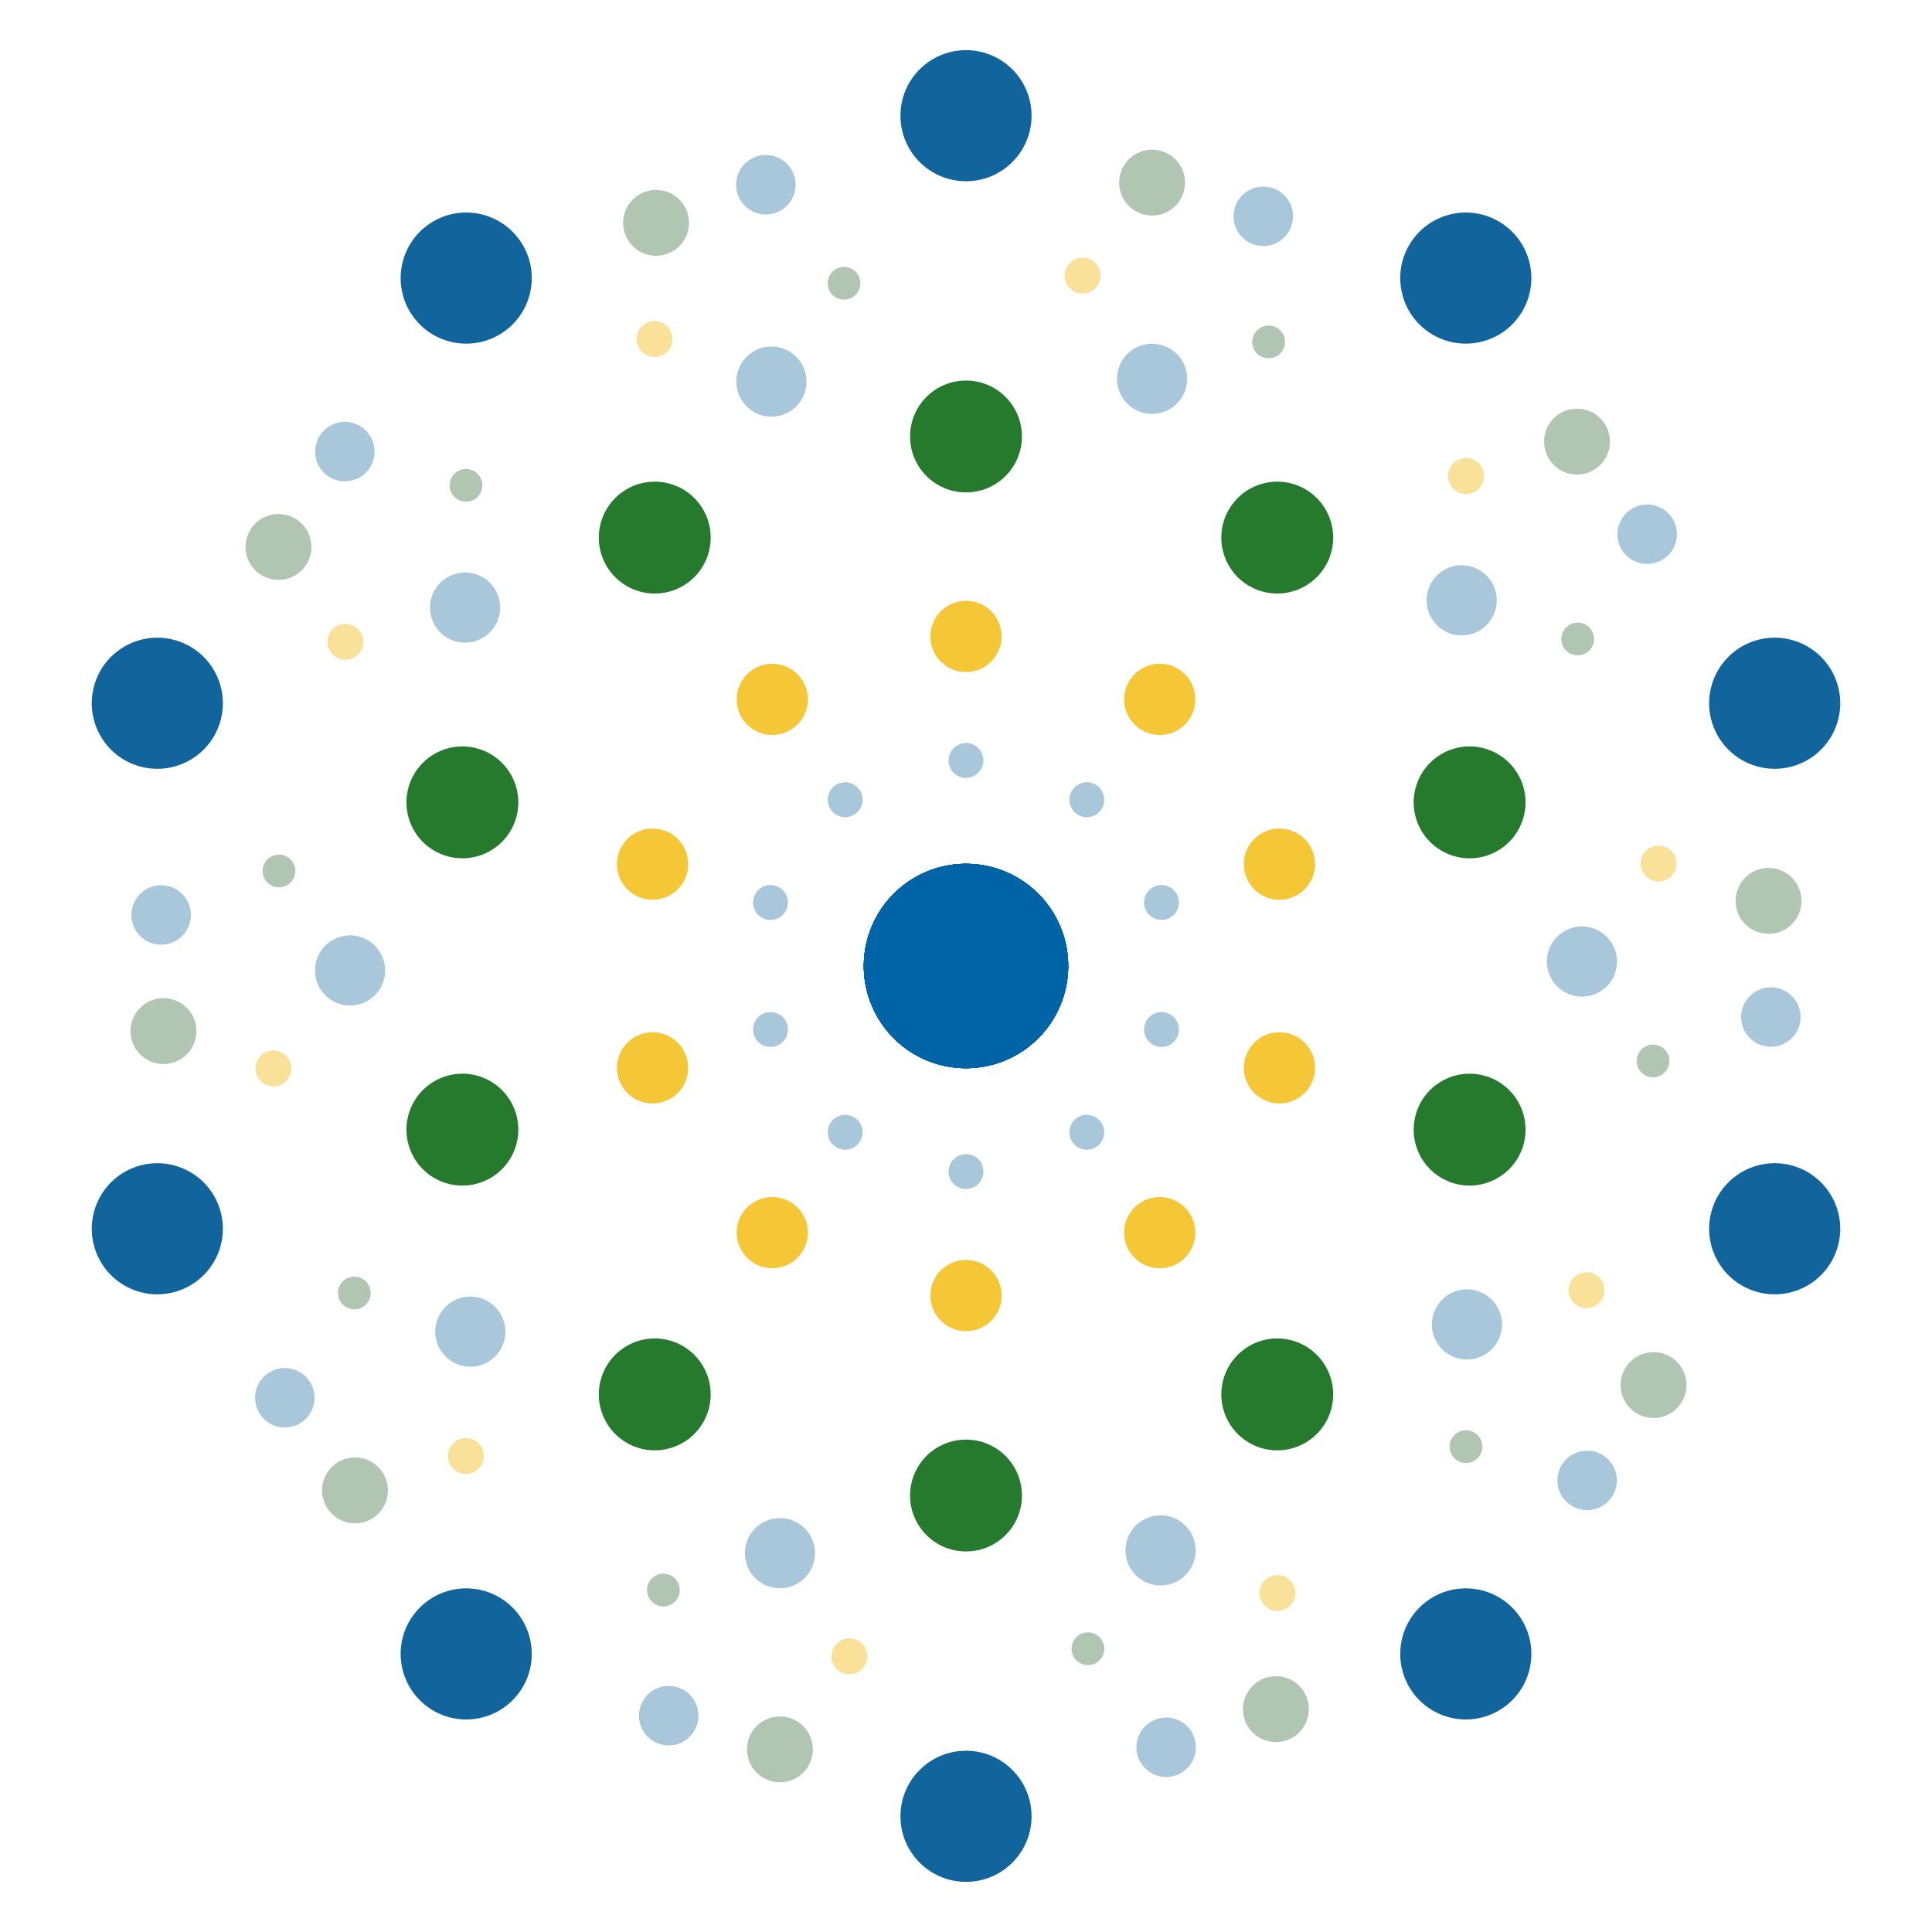
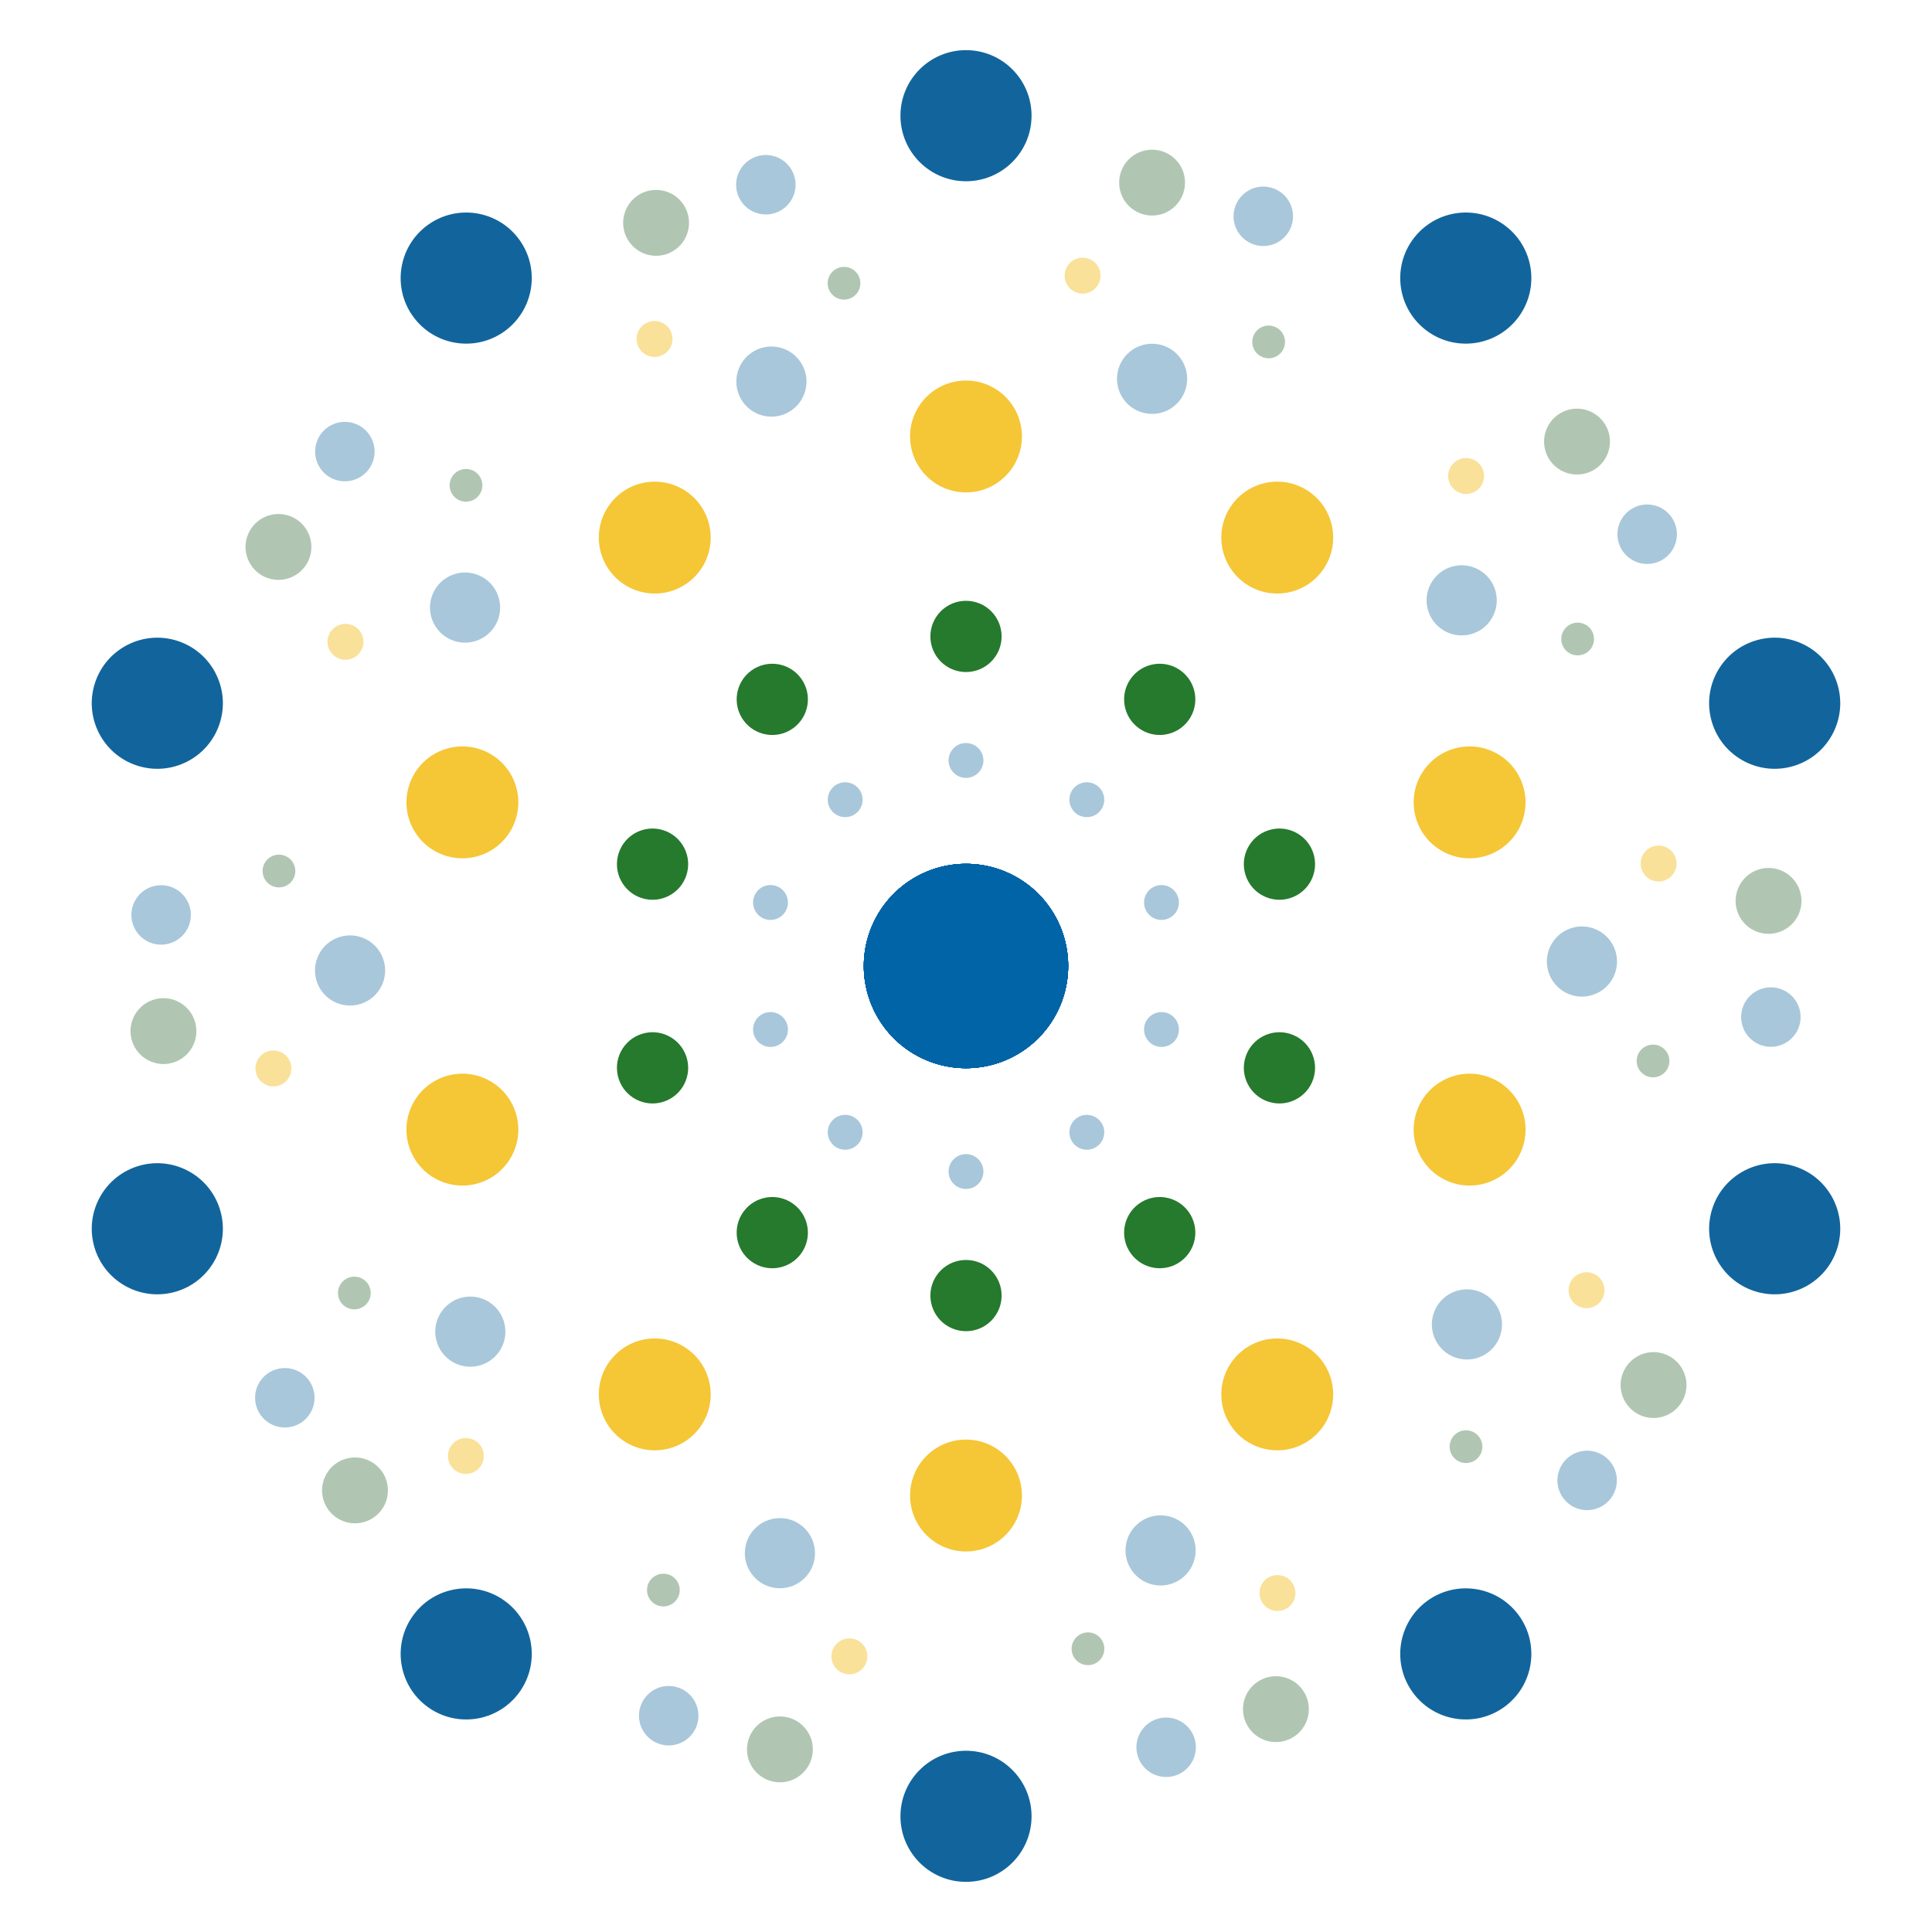
<svg xmlns="http://www.w3.org/2000/svg" xmlns:ns1="http://www.openswatchbook.org/uri/2009/osb" xmlns:xlink="http://www.w3.org/1999/xlink" version="1.0" width="1900" height="1900" viewBox="0 0 19000 19000" preserveAspectRatio="xMidYMid meet" id="svg1008">
  <defs id="defs1012">
    <linearGradient id="linearGradient1033" ns1:paint="solid">
      <stop style="stop-color:#000000;stop-opacity:1;" offset="0" id="stop1031" />
    </linearGradient>
    <linearGradient id="linearGradient1027" ns1:paint="solid">
      <stop style="stop-color:#12659c;stop-opacity:1;" offset="0" id="stop1025" />
    </linearGradient>
    <linearGradient id="linearGradient1036" ns1:paint="solid">
      <stop style="stop-color:#fae199;stop-opacity:1;" offset="0" id="stop1034" />
    </linearGradient>
    <linearGradient id="linearGradient969" ns1:paint="solid" gradientTransform="translate(-10923.235,10396.754)">
      <stop style="stop-color:#95bb98;stop-opacity:1;" offset="0" id="stop967" />
    </linearGradient>
    <linearGradient id="linearGradient925" ns1:paint="solid">
      <stop style="stop-color:#5991b7;stop-opacity:1;" offset="0" id="stop923" />
    </linearGradient>
    <linearGradient id="linearGradient1617" ns1:paint="solid">
      <stop style="stop-color:#fcffff;stop-opacity:1;" offset="0" id="stop1615" />
    </linearGradient>
    <linearGradient id="linearGradient1605" ns1:paint="solid" gradientTransform="rotate(120,-4542.372,-689.6118)">
      <stop style="stop-color:#000000;stop-opacity:1;" offset="0" id="stop1603" />
    </linearGradient>
    <linearGradient id="linearGradient1595" ns1:paint="solid">
      <stop style="stop-color:#f5c636;stop-opacity:1;" offset="0" id="stop1593" />
    </linearGradient>
    <linearGradient id="linearGradient1589" ns1:paint="solid" gradientTransform="matrix(3.865527,0,0,3.865071,67975.473,17446.989)">
      <stop style="stop-color:#257a2d;stop-opacity:1;" offset="0" id="stop1587" />
    </linearGradient>
    <linearGradient id="linearGradient1566" ns1:paint="solid">
      <stop style="stop-color:#12659c;stop-opacity:1;" offset="0" id="stop1564" />
    </linearGradient>
    <linearGradient gradientTransform="matrix(0.1,0,0,0.1,-420.8777,-216.498)" xlink:href="#linearGradient925" id="linearGradient927-1" x1="4208.777" y1="2800.822" x2="5480.486" y2="2800.822" gradientUnits="userSpaceOnUse" />
    <linearGradient gradientTransform="matrix(0.1,0,0,0.1,-566.1639,-720.378)" xlink:href="#linearGradient1036" id="linearGradient1038-8" x1="5661.639" y1="7523.834" x2="6301.761" y2="7523.834" gradientUnits="userSpaceOnUse" />
    <linearGradient id="linearGradient6905" ns1:paint="solid">
      <stop style="stop-color:#a9c7da;stop-opacity:1;" offset="0" id="stop6903" />
    </linearGradient>
    <linearGradient id="linearGradient6891" ns1:paint="solid">
      <stop style="stop-color:#fff3d1;stop-opacity:1;" offset="0" id="stop6889" />
    </linearGradient>
    <linearGradient id="linearGradient6897" ns1:paint="solid">
      <stop style="stop-color:#b0c6b2;stop-opacity:1;" offset="0" id="stop6895" />
    </linearGradient>
    <linearGradient id="linearGradient6923" ns1:paint="solid">
      <stop style="stop-color:#fef8e7;stop-opacity:1;" offset="0" id="stop6921" />
    </linearGradient>
    <linearGradient id="linearGradient6917" ns1:paint="solid">
      <stop style="stop-color:#d5e2d5;stop-opacity:1;" offset="0" id="stop6915" />
    </linearGradient>
    <linearGradient xlink:href="#linearGradient1566" id="linearGradient1662" gradientUnits="userSpaceOnUse" />
-     <linearGradient xlink:href="#linearGradient1595" id="linearGradient1676" gradientUnits="userSpaceOnUse" />
    <linearGradient xlink:href="#linearGradient6897" id="linearGradient1699" gradientUnits="userSpaceOnUse" />
    <linearGradient xlink:href="#linearGradient6905" id="linearGradient1719" gradientUnits="userSpaceOnUse" />
    <linearGradient xlink:href="#linearGradient6905" id="linearGradient1721" gradientUnits="userSpaceOnUse" />
    <linearGradient xlink:href="#linearGradient6897" id="linearGradient1725" gradientUnits="userSpaceOnUse" />
    <linearGradient xlink:href="#linearGradient6905" id="linearGradient1727" gradientUnits="userSpaceOnUse" />
-     <linearGradient xlink:href="#linearGradient1589" id="linearGradient1731" gradientUnits="userSpaceOnUse" />
    <linearGradient xlink:href="#linearGradient1036" id="linearGradient1733" gradientUnits="userSpaceOnUse" />
+     <linearGradient xlink:href="#linearGradient1595" id="linearGradient897" gradientUnits="userSpaceOnUse" />
+     <linearGradient xlink:href="#linearGradient1589" id="linearGradient899" gradientUnits="userSpaceOnUse" />
  </defs>
  <g id="g1641" transform="matrix(1.717679,0,0,1.717679,-6817.946,-6817.946)" style="stroke-width:0.582">
    <flowRoot transform="translate(0,3000)" style="font-style:normal;font-weight:normal;font-size:40px;line-height:1.25;font-family:sans-serif;letter-spacing:0px;word-spacing:0px;fill:#000000;fill-opacity:1;stroke:none;stroke-width:0.582" id="flowRoot1888" xml:space="preserve">
      <flowRegion id="flowRegion1890" style="stroke-width:0.582">
        <rect y="186.441" x="400" height="118.644" width="864.407" id="rect1892" style="stroke-width:0.582" />
      </flowRegion>
      <flowPara id="flowPara1894" style="stroke-width:0.582" />
    </flowRoot>
    <use style="stroke-width:0.247" x="0" y="0" xlink:href="#g6416" transform="rotate(36,9500.004,9499.996)" id="use6454" width="100%" height="100%" />
    <use style="stroke-width:0.247" x="0" y="0" xlink:href="#g6416" transform="rotate(72,9500.001,9499.998)" id="use6456" width="100%" height="100%" />
    <use style="stroke-width:0.247" x="0" y="0" xlink:href="#g6416" transform="rotate(108,9500,9499.998)" id="use6458" width="100%" height="100%" />
    <use style="stroke-width:0.247" x="0" y="0" xlink:href="#g6416" transform="rotate(144,9500,9499.999)" id="use6460" width="100%" height="100%" />
    <use style="stroke-width:0.247" x="0" y="0" xlink:href="#g6416" transform="rotate(180,9500.001,9500.001)" id="use6462" width="100%" height="100%" />
    <use style="stroke-width:0.247" x="0" y="0" xlink:href="#g6416" transform="rotate(-144,9500.001,9499.998)" id="use6464" width="100%" height="100%" />
    <use style="stroke-width:0.247" x="0" y="0" xlink:href="#g6416" transform="rotate(-108,9500,9499.998)" id="use6466" width="100%" height="100%" />
    <use style="stroke-width:0.247" x="0" y="0" xlink:href="#g6416" transform="rotate(-72,9500.001,9500)" id="use6468" width="100%" height="100%" />
    <use style="stroke-width:0.247" x="0" y="0" xlink:href="#g6416" transform="rotate(-36,9499.999,9499.997)" id="use6470" width="100%" height="100%" />
    <g style="stroke-width:0.247" transform="matrix(23.52693,0,0,23.52693,1327.182,1327.18)" id="g6416">
      <circle r="24.865" cy="347.381" cx="347.381" id="path1249" style="opacity:1;fill:#0064a6;fill-opacity:1;stroke:none;stroke-width:16.497;stroke-linecap:round;stroke-miterlimit:4;stroke-dasharray:none;stroke-dashoffset:0;stroke-opacity:0.749;paint-order:stroke markers fill" />
      <circle r="4.243" cy="297.361" cx="347.381" id="path1249-7" style="opacity:1;fill:url(#linearGradient1719);fill-opacity:1;stroke:none;stroke-width:16.497;stroke-linecap:round;stroke-miterlimit:4;stroke-dasharray:none;stroke-dashoffset:0;stroke-opacity:0.749;paint-order:stroke markers fill" />
-       <circle style="opacity:1;fill:url(#linearGradient1676);fill-opacity:1;stroke:none;stroke-width:16.497;stroke-linecap:round;stroke-miterlimit:4;stroke-dasharray:none;stroke-dashoffset:0;stroke-opacity:0.749;paint-order:stroke markers fill" id="circle6256" cx="347.381" cy="267.177" r="8.667" />
-       <circle r="13.611" cy="218.518" cx="347.381" id="circle6258" style="opacity:1;fill:url(#linearGradient1731);fill-opacity:1;stroke:none;stroke-width:16.497;stroke-linecap:round;stroke-miterlimit:4;stroke-dasharray:none;stroke-dashoffset:0;stroke-opacity:0.749;paint-order:stroke markers fill" />
+       <circle style="opacity:1;fill:url(#linearGradient899);fill-opacity:1;stroke:none;stroke-width:16.497;stroke-linecap:round;stroke-miterlimit:4;stroke-dasharray:none;stroke-dashoffset:0;stroke-opacity:0.749;paint-order:stroke markers fill" id="circle6256" cx="347.381" cy="267.177" r="8.667" />
+       <circle r="13.611" cy="218.518" cx="347.381" id="circle6258" style="opacity:1;fill:url(#linearGradient897);fill-opacity:1;stroke:none;stroke-width:16.497;stroke-linecap:round;stroke-miterlimit:4;stroke-dasharray:none;stroke-dashoffset:0;stroke-opacity:0.749;paint-order:stroke markers fill" />
      <circle style="opacity:1;fill:url(#linearGradient1662);fill-opacity:1;stroke:none;stroke-width:16.497;stroke-linecap:round;stroke-miterlimit:4;stroke-dasharray:none;stroke-dashoffset:0;stroke-opacity:0.749;paint-order:stroke markers fill" id="circle6260" cx="347.381" cy="140.456" r="15.953" />
      <circle style="opacity:1;fill:url(#linearGradient1721);fill-opacity:1;stroke:none;stroke-width:16.497;stroke-linecap:round;stroke-miterlimit:4;stroke-dasharray:none;stroke-dashoffset:0;stroke-opacity:0.749;paint-order:stroke markers fill" id="circle6256-5" cx="392.666" cy="204.49" r="8.537" />
      <circle r="8.016" cy="156.742" cx="392.666" id="circle6281" style="opacity:1;fill:url(#linearGradient1725);fill-opacity:1;stroke:none;stroke-width:16.497;stroke-linecap:round;stroke-miterlimit:4;stroke-dasharray:none;stroke-dashoffset:0;stroke-opacity:0.749;paint-order:stroke markers fill" />
      <circle style="opacity:1;fill:url(#linearGradient1727);fill-opacity:1;stroke:none;stroke-width:16.497;stroke-linecap:round;stroke-miterlimit:4;stroke-dasharray:none;stroke-dashoffset:0;stroke-opacity:0.749;paint-order:stroke markers fill" id="circle6283" cx="419.728" cy="164.939" r="7.236" />
      <circle r="3.983" cy="195.513" cx="421.029" id="circle6285" style="opacity:1;fill:url(#linearGradient1699);fill-opacity:1;stroke:none;stroke-width:16.497;stroke-linecap:round;stroke-miterlimit:4;stroke-dasharray:none;stroke-dashoffset:0;stroke-opacity:0.749;paint-order:stroke markers fill" />
      <circle style="opacity:1;fill:url(#linearGradient1733);fill-opacity:1;stroke:none;stroke-width:16.497;stroke-linecap:round;stroke-miterlimit:4;stroke-dasharray:none;stroke-dashoffset:0;stroke-opacity:0.749;paint-order:stroke markers fill" id="circle6287" cx="375.753" cy="179.38" r="4.373" />
    </g>
  </g>
</svg>
